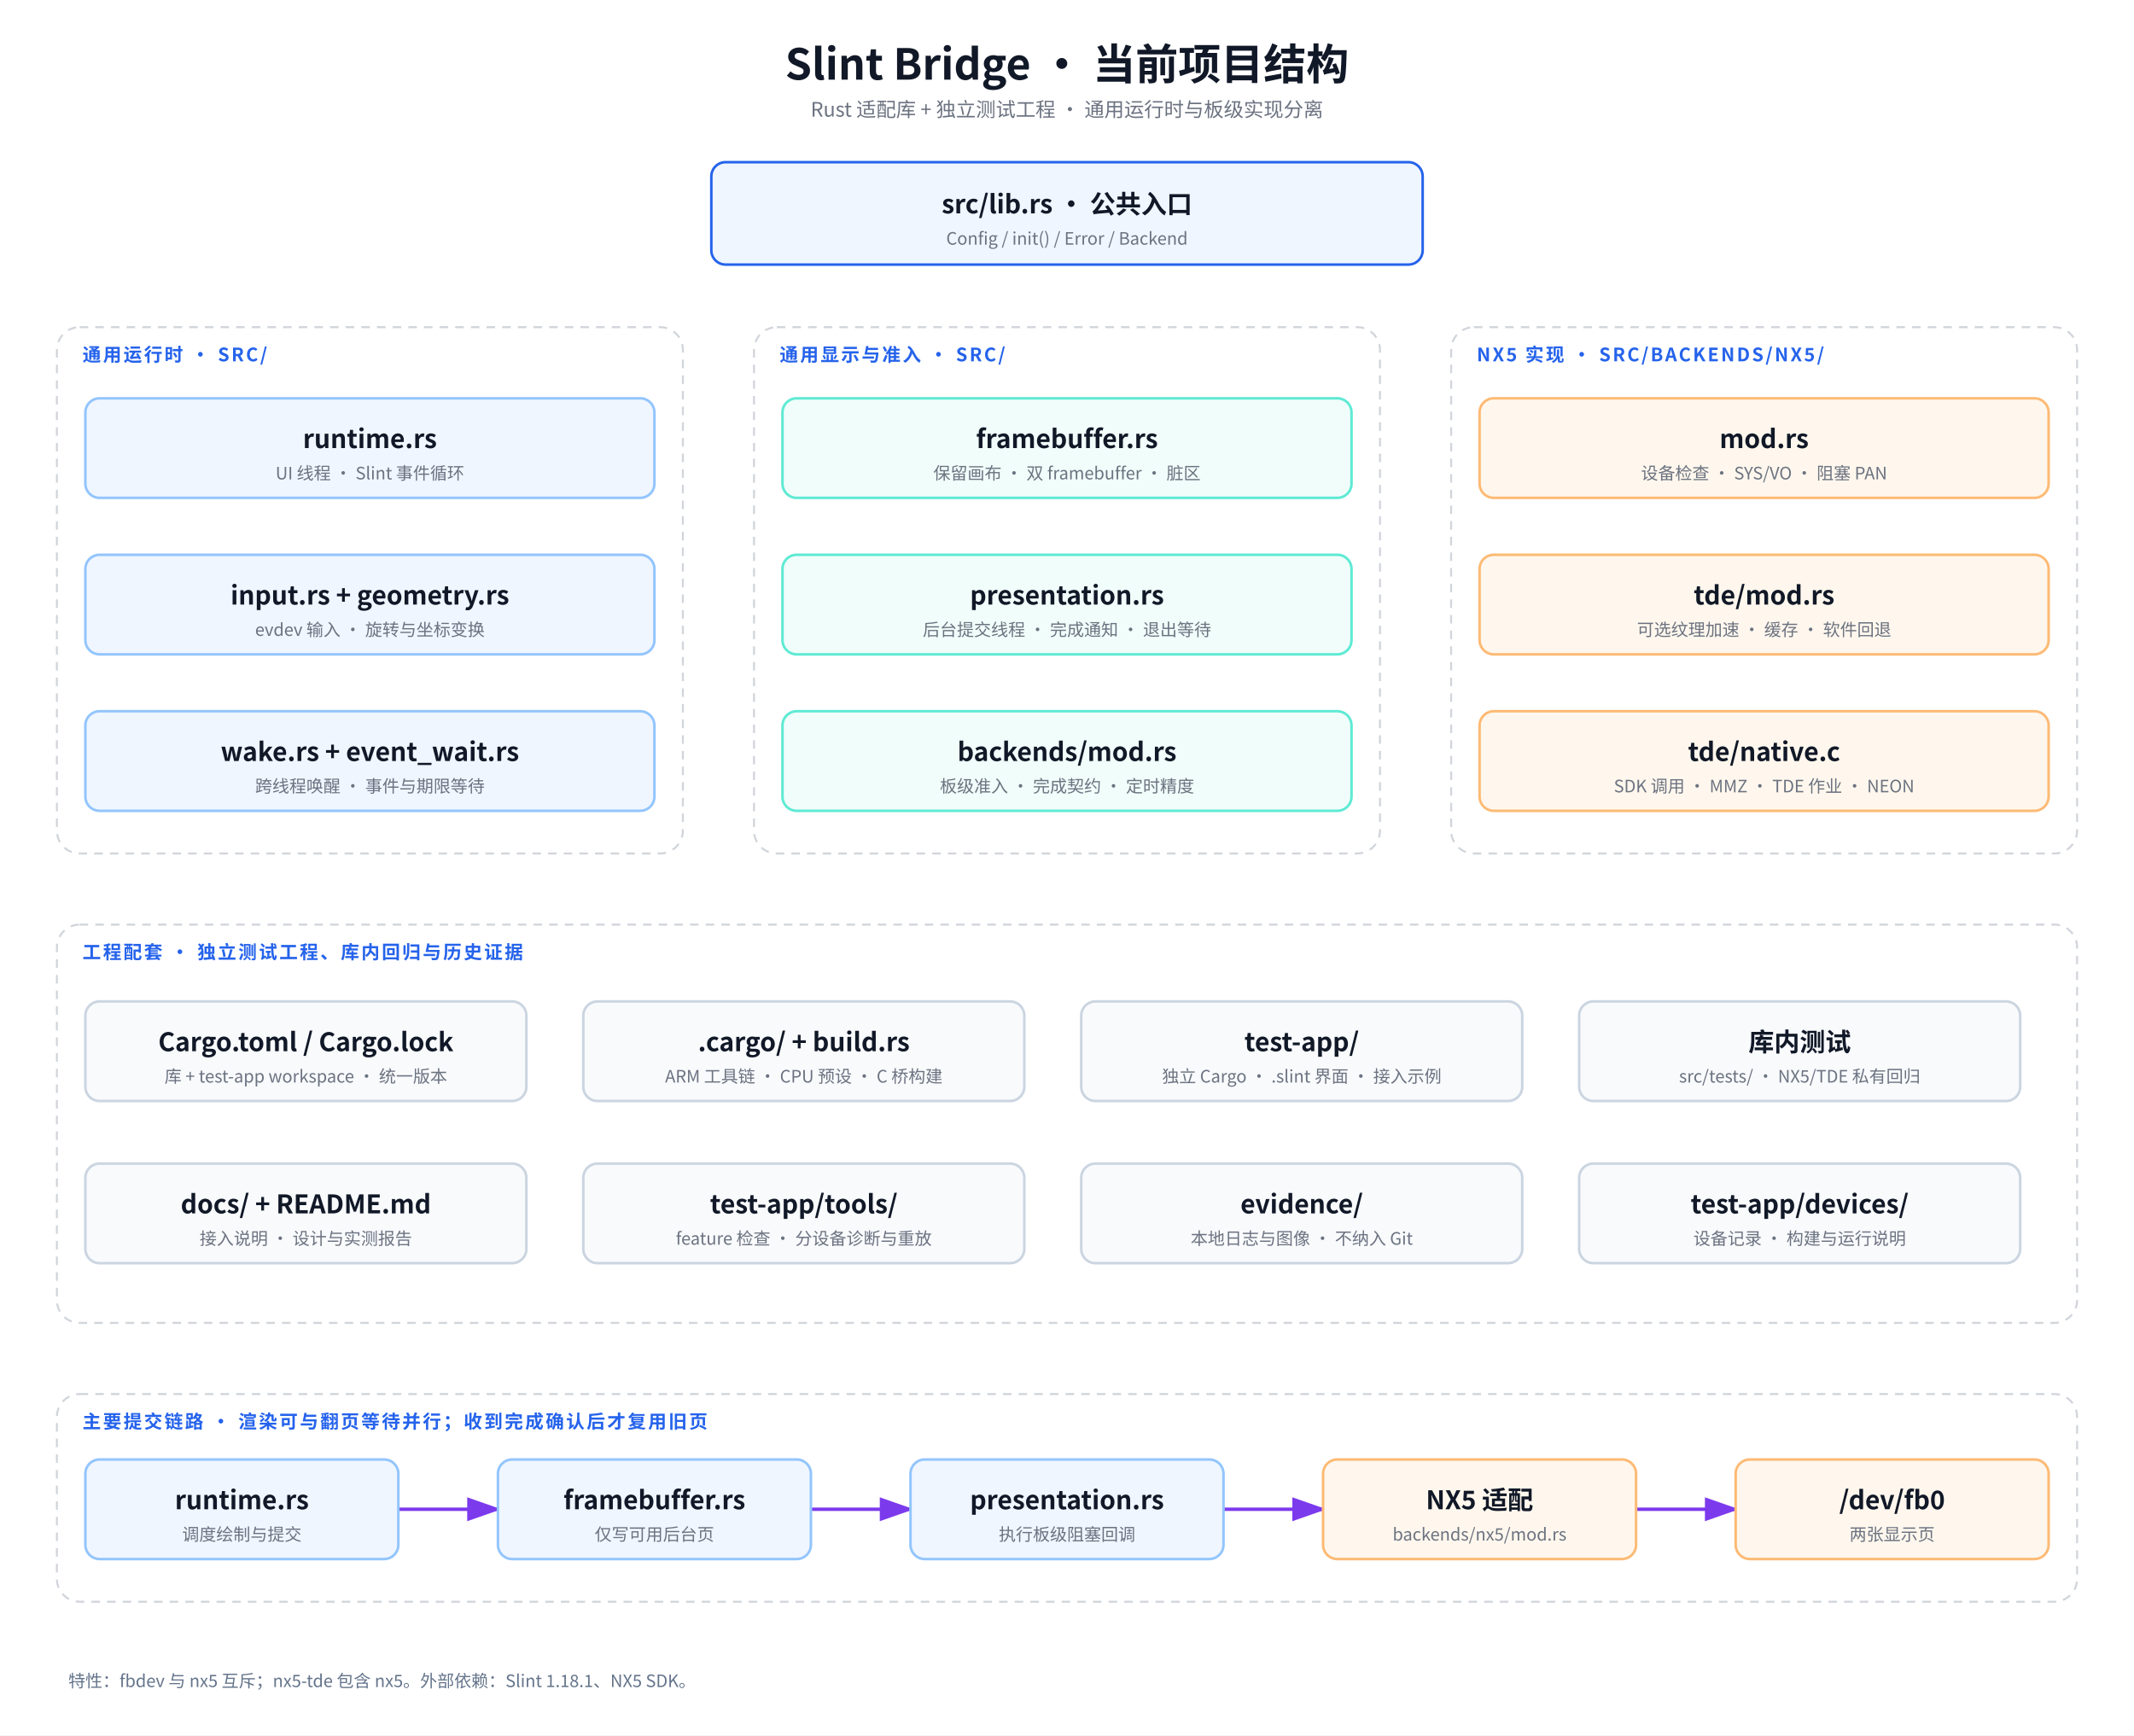
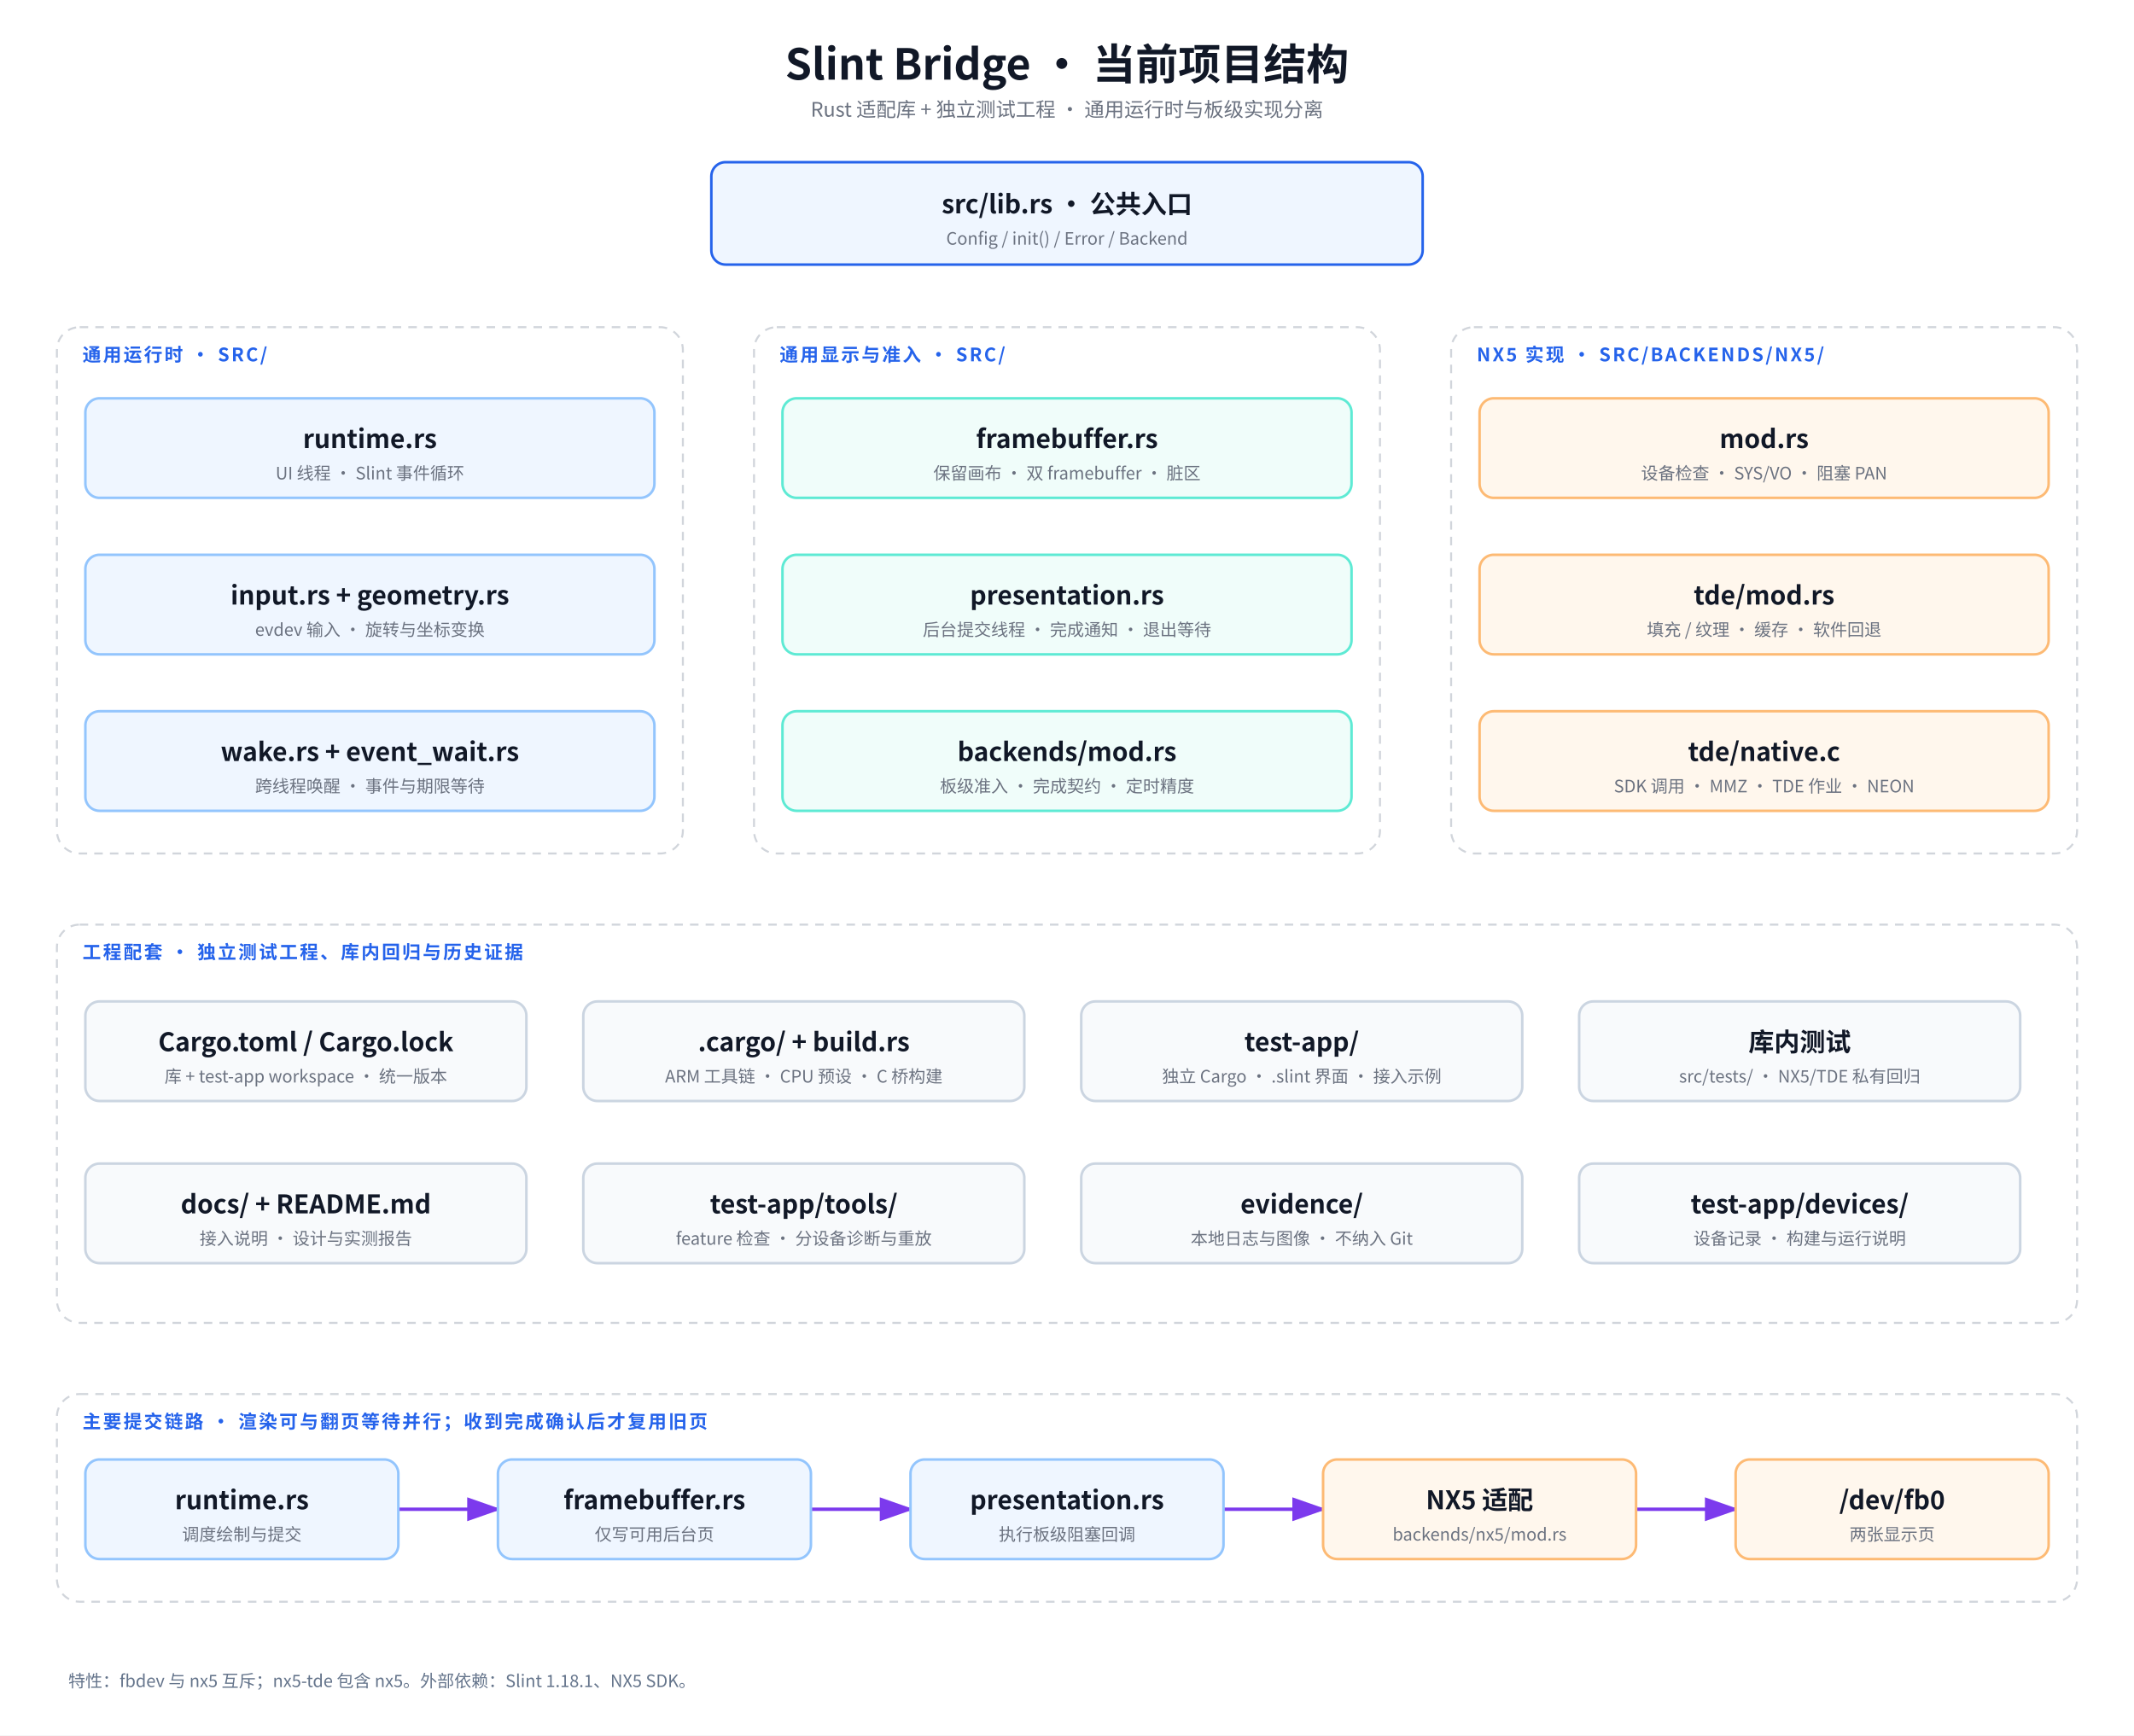
<svg xmlns="http://www.w3.org/2000/svg" viewBox="0 0 1500 1220" width="1500" height="1220" data-generator="fireworks-tech-graph" data-schema-version="1" data-text-metrics="heuristic-v1" data-style-id="1" data-visual-theme="Flat Icon" data-diagram-type="architecture" data-motion-scene="" data-semantic-profile="generic" data-semantic-valid="true" data-quality-profile="showcase" data-max-bends-per-edge="2" data-max-total-bends="8" data-max-route-stretch="1.35" data-max-bridged-crossings="0" data-min-node-gap="40.0" data-min-container-gutter="20.0" data-min-label-clearance="4.0" data-min-segment-length="16.0">
  <defs>
    <marker id="arrowA" markerWidth="10" markerHeight="7" refX="9" refY="3.5" orient="auto">
      <polygon points="0 0, 10 3.5, 0 7" fill="#7c3aed" />
    </marker>
    <marker id="arrowB" markerWidth="10" markerHeight="7" refX="9" refY="3.5" orient="auto">
      <polygon points="0 0, 10 3.5, 0 7" fill="#10b981" />
    </marker>
    <marker id="arrowC" markerWidth="10" markerHeight="7" refX="9" refY="3.5" orient="auto">
      <polygon points="0 0, 10 3.5, 0 7" fill="#2563eb" />
    </marker>
    <marker id="arrowE" markerWidth="10" markerHeight="7" refX="9" refY="3.5" orient="auto">
      <polygon points="0 0, 10 3.5, 0 7" fill="#f97316" />
    </marker>
    <marker id="arrowF" markerWidth="10" markerHeight="7" refX="9" refY="3.5" orient="auto">
      <polygon points="0 0, 10 3.5, 0 7" fill="#7c3aed" />
    </marker>
    <marker id="arrowG" markerWidth="10" markerHeight="7" refX="9" refY="3.5" orient="auto">
      <polygon points="0 0, 10 3.5, 0 7" fill="#ef4444" />
    </marker>
    <marker id="arrowH" markerWidth="10" markerHeight="7" refX="9" refY="3.5" orient="auto">
      <polygon points="0 0, 10 3.5, 0 7" fill="#6b7280" />
    </marker>
    <filter id="shadowSoft" x="-20%" y="-20%" width="140%" height="160%">
      <feDropShadow dx="0" dy="3" stdDeviation="6" flood-color="#0f172a" flood-opacity="0.12" />
    </filter>
    <filter id="shadowGlass" x="-20%" y="-20%" width="140%" height="160%">
      <feDropShadow dx="0" dy="10" stdDeviation="16" flood-color="#020617" flood-opacity="0.28" />
    </filter>
    <style>
    text { font-family: 'Noto Sans CJK SC', 'PingFang SC', 'Microsoft YaHei', sans-serif; }
    .title { font-size: 30px; font-weight: 700; fill: #111827; }
    .subtitle { font-size: 14px; font-weight: 500; fill: #6b7280; }
    .section { font-size: 13px; font-weight: 700; fill: #2563eb; letter-spacing: 1.4px; }
    .section-sub { font-size: 12px; font-weight: 500; fill: #64748b; }
    .node-title { font-weight: 700; fill: #111827; }
    .node-sub { font-weight: 500; fill: #6b7280; }
    .node-type { font-size: 12px; font-weight: 700; fill: #64748b; letter-spacing: 0.08em; }
    .arrow-label { font-size: 12px; font-weight: 600; fill: #6b7280; }
    .legend { font-size: 12px; font-weight: 500; fill: #6b7280; }
    .footnote { font-size: 12px; font-weight: 500; fill: #64748b; }
    .metric-label { font-size: 8.5px; font-weight: 700; fill: #64748b; text-transform: uppercase; }
    .metric-value { font-size: 9.5px; font-weight: 700; fill: #111827; }
    </style>
  </defs>
  <rect data-graph-role="background" width="1500.0" height="1220.0" fill="#ffffff" />
  <text x="750.0" y="56" text-anchor="middle" class="title">Slint Bridge · 当前项目结构</text>
  <text x="750.0" y="82" text-anchor="middle" class="subtitle">Rust 适配库 + 独立测试工程 · 通用运行时与板级实现分离</text>
  <g id="runtime_group" data-graph-role="container" data-container-id="runtime_group" data-semantic-role="boundary" data-graph-bounds="40,230,480,600">
    <rect data-graph-role="container" x="40.0" y="230.0" width="440.0" height="370.0" rx="16.0" fill="none" stroke="#d1d5db" stroke-width="1.4" stroke-dasharray="6 5" />
    <text x="58.0" y="254.0" class="section">通用运行时 · SRC/</text>
    <rect id="runtime_group-header" data-graph-role="reserved" data-reserved-kind="container-header" x="48" y="236" width="142.06" height="30" fill="none" stroke="none" />
  </g>
  <g id="display_group" data-graph-role="container" data-container-id="display_group" data-semantic-role="boundary" data-graph-bounds="530,230,970,600">
    <rect data-graph-role="container" x="530.0" y="230.0" width="440.0" height="370.0" rx="16.0" fill="none" stroke="#d1d5db" stroke-width="1.4" stroke-dasharray="6 5" />
    <text x="548.0" y="254.0" class="section">通用显示与准入 · SRC/</text>
    <rect id="display_group-header" data-graph-role="reserved" data-reserved-kind="container-header" x="538" y="236" width="168.06" height="30" fill="none" stroke="none" />
  </g>
  <g id="nx5_group" data-graph-role="container" data-container-id="nx5_group" data-semantic-role="boundary" data-graph-bounds="1020,230,1460,600">
    <rect data-graph-role="container" x="1020.0" y="230.0" width="440.0" height="370.0" rx="16.0" fill="none" stroke="#d1d5db" stroke-width="1.4" stroke-dasharray="6 5" />
    <text x="1038.0" y="254.0" class="section">NX5 实现 · SRC/BACKENDS/NX5/</text>
    <rect id="nx5_group-header" data-graph-role="reserved" data-reserved-kind="container-header" x="1028" y="236" width="228.38" height="30" fill="none" stroke="none" />
  </g>
  <g id="support" data-graph-role="container" data-container-id="support" data-semantic-role="boundary" data-graph-bounds="40,650,1460,930">
    <rect data-graph-role="container" x="40.0" y="650.0" width="1420.0" height="280.0" rx="16.0" fill="none" stroke="#d1d5db" stroke-width="1.4" stroke-dasharray="6 5" />
    <text x="58.0" y="674.0" class="section">工程配套 · 独立测试工程、库内回归与历史证据</text>
    <rect id="support-header" data-graph-role="reserved" data-reserved-kind="container-header" x="48" y="656" width="306.9" height="30" fill="none" stroke="none" />
  </g>
  <g id="flow" data-graph-role="container" data-container-id="flow" data-semantic-role="boundary" data-graph-bounds="40,980,1460,1126">
    <rect data-graph-role="container" x="40.0" y="980.0" width="1420.0" height="146.0" rx="16.0" fill="none" stroke="#d1d5db" stroke-width="1.4" stroke-dasharray="6 5" />
    <text x="58.0" y="1004.0" class="section">主要提交链路 · 渲染可与翻页等待并行；收到完成确认后才复用旧页</text>
    <rect id="flow-header" data-graph-role="reserved" data-reserved-kind="container-header" x="48" y="986" width="423.9" height="30" fill="none" stroke="none" />
  </g>
  <path id="flow_rt_flow_fb" data-graph-role="edge" data-edge-id="flow_rt_flow_fb" data-source="flow_rt" data-target="flow_fb" data-edge-kind="flow" data-topic-id="" data-flow="control" data-motion-role="" data-motion-stage="" data-motion-order="" data-protocol="" data-via="" data-critical-path-id="" data-critical-hop="" data-critical-hops="" data-critical="false" data-bends="0" data-route-stretch="1.0" data-bridges="" d="M 280,1061 L 350,1061" fill="none" stroke="#7c3aed" stroke-width="2.4" stroke-linecap="round" stroke-linejoin="round" marker-end="url(#arrowA)" />
  <path id="flow_fb_flow_pr" data-graph-role="edge" data-edge-id="flow_fb_flow_pr" data-source="flow_fb" data-target="flow_pr" data-edge-kind="flow" data-topic-id="" data-flow="control" data-motion-role="" data-motion-stage="" data-motion-order="" data-protocol="" data-via="" data-critical-path-id="" data-critical-hop="" data-critical-hops="" data-critical="false" data-bends="0" data-route-stretch="1.0" data-bridges="" d="M 570,1061 L 640,1061" fill="none" stroke="#7c3aed" stroke-width="2.4" stroke-linecap="round" stroke-linejoin="round" marker-end="url(#arrowA)" />
  <path id="flow_pr_flow_nx" data-graph-role="edge" data-edge-id="flow_pr_flow_nx" data-source="flow_pr" data-target="flow_nx" data-edge-kind="flow" data-topic-id="" data-flow="control" data-motion-role="" data-motion-stage="" data-motion-order="" data-protocol="" data-via="" data-critical-path-id="" data-critical-hop="" data-critical-hops="" data-critical="false" data-bends="0" data-route-stretch="1.0" data-bridges="" d="M 860,1061 L 930,1061" fill="none" stroke="#7c3aed" stroke-width="2.4" stroke-linecap="round" stroke-linejoin="round" marker-end="url(#arrowA)" />
  <path id="flow_nx_flow_dev" data-graph-role="edge" data-edge-id="flow_nx_flow_dev" data-source="flow_nx" data-target="flow_dev" data-edge-kind="flow" data-topic-id="" data-flow="control" data-motion-role="" data-motion-stage="" data-motion-order="" data-protocol="" data-via="" data-critical-path-id="" data-critical-hop="" data-critical-hops="" data-critical="false" data-bends="0" data-route-stretch="1.0" data-bridges="" d="M 1150,1061 L 1220,1061" fill="none" stroke="#7c3aed" stroke-width="2.4" stroke-linecap="round" stroke-linejoin="round" marker-end="url(#arrowA)" />
  <g id="node-public" data-graph-role="node" data-node-id="public" data-semantic-role="rect" data-motion-role="" data-motion-stage="" data-motion-order="" data-parent="" data-deployment-id="" data-topic-id="" data-span-id="" data-station-order="" data-status="" data-start-ms="" data-duration-ms="" data-parent-span="" data-graph-bounds="500,114,1000,186">
    <rect x="500.0" y="114.0" width="500.0" height="72.0" rx="10.0" fill="#eff6ff" stroke="#2563eb" stroke-width="1.8" />
    <text data-text-role="title" data-full-text="src/lib.rs · 公共入口" data-text-max-width="476.0" x="750.0" y="150.0" text-anchor="middle" class="node-title" font-size="18">src/lib.rs · 公共入口</text>
    <text data-text-role="subtitle" data-full-text="Config / init() / Error / Backend" data-text-max-width="476.0" x="750.0" y="172.0" text-anchor="middle" class="node-sub" font-size="12">Config / init() / Error / Backend</text>
  </g>
  <g id="node-runtime" data-graph-role="node" data-node-id="runtime" data-semantic-role="rect" data-motion-role="" data-motion-stage="" data-motion-order="" data-parent="" data-deployment-id="" data-topic-id="" data-span-id="" data-station-order="" data-status="" data-start-ms="" data-duration-ms="" data-parent-span="" data-graph-bounds="60,280,460,350">
    <rect x="60.0" y="280.0" width="400.0" height="70.0" rx="10.0" fill="#eff6ff" stroke="#93c5fd" stroke-width="1.8" />
    <text data-text-role="title" data-full-text="runtime.rs" data-text-max-width="376.0" x="260.0" y="315.0" text-anchor="middle" class="node-title" font-size="18">runtime.rs</text>
    <text data-text-role="subtitle" data-full-text="UI 线程 · Slint 事件循环" data-text-max-width="376.0" x="260.0" y="337.0" text-anchor="middle" class="node-sub" font-size="12">UI 线程 · Slint 事件循环</text>
  </g>
  <g id="node-input" data-graph-role="node" data-node-id="input" data-semantic-role="rect" data-motion-role="" data-motion-stage="" data-motion-order="" data-parent="" data-deployment-id="" data-topic-id="" data-span-id="" data-station-order="" data-status="" data-start-ms="" data-duration-ms="" data-parent-span="" data-graph-bounds="60,390,460,460">
    <rect x="60.0" y="390.0" width="400.0" height="70.0" rx="10.0" fill="#eff6ff" stroke="#93c5fd" stroke-width="1.8" />
    <text data-text-role="title" data-full-text="input.rs + geometry.rs" data-text-max-width="376.0" x="260.0" y="425.0" text-anchor="middle" class="node-title" font-size="18">input.rs + geometry.rs</text>
    <text data-text-role="subtitle" data-full-text="evdev 输入 · 旋转与坐标变换" data-text-max-width="376.0" x="260.0" y="447.0" text-anchor="middle" class="node-sub" font-size="12">evdev 输入 · 旋转与坐标变换</text>
  </g>
  <g id="node-wake" data-graph-role="node" data-node-id="wake" data-semantic-role="rect" data-motion-role="" data-motion-stage="" data-motion-order="" data-parent="" data-deployment-id="" data-topic-id="" data-span-id="" data-station-order="" data-status="" data-start-ms="" data-duration-ms="" data-parent-span="" data-graph-bounds="60,500,460,570">
    <rect x="60.0" y="500.0" width="400.0" height="70.0" rx="10.0" fill="#eff6ff" stroke="#93c5fd" stroke-width="1.8" />
    <text data-text-role="title" data-full-text="wake.rs + event_wait.rs" data-text-max-width="376.0" x="260.0" y="535.0" text-anchor="middle" class="node-title" font-size="18">wake.rs + event_wait.rs</text>
    <text data-text-role="subtitle" data-full-text="跨线程唤醒 · 事件与期限等待" data-text-max-width="376.0" x="260.0" y="557.0" text-anchor="middle" class="node-sub" font-size="12">跨线程唤醒 · 事件与期限等待</text>
  </g>
  <g id="node-framebuffer" data-graph-role="node" data-node-id="framebuffer" data-semantic-role="rect" data-motion-role="" data-motion-stage="" data-motion-order="" data-parent="" data-deployment-id="" data-topic-id="" data-span-id="" data-station-order="" data-status="" data-start-ms="" data-duration-ms="" data-parent-span="" data-graph-bounds="550,280,950,350">
    <rect x="550.0" y="280.0" width="400.0" height="70.0" rx="10.0" fill="#f0fdfa" stroke="#5eead4" stroke-width="1.8" />
    <text data-text-role="title" data-full-text="framebuffer.rs" data-text-max-width="376.0" x="750.0" y="315.0" text-anchor="middle" class="node-title" font-size="18">framebuffer.rs</text>
    <text data-text-role="subtitle" data-full-text="保留画布 · 双 framebuffer · 脏区" data-text-max-width="376.0" x="750.0" y="337.0" text-anchor="middle" class="node-sub" font-size="12">保留画布 · 双 framebuffer · 脏区</text>
  </g>
  <g id="node-presentation" data-graph-role="node" data-node-id="presentation" data-semantic-role="rect" data-motion-role="" data-motion-stage="" data-motion-order="" data-parent="" data-deployment-id="" data-topic-id="" data-span-id="" data-station-order="" data-status="" data-start-ms="" data-duration-ms="" data-parent-span="" data-graph-bounds="550,390,950,460">
    <rect x="550.0" y="390.0" width="400.0" height="70.0" rx="10.0" fill="#f0fdfa" stroke="#5eead4" stroke-width="1.8" />
    <text data-text-role="title" data-full-text="presentation.rs" data-text-max-width="376.0" x="750.0" y="425.0" text-anchor="middle" class="node-title" font-size="18">presentation.rs</text>
    <text data-text-role="subtitle" data-full-text="后台提交线程 · 完成通知 · 退出等待" data-text-max-width="376.0" x="750.0" y="447.0" text-anchor="middle" class="node-sub" font-size="12">后台提交线程 · 完成通知 · 退出等待</text>
  </g>
  <g id="node-admission" data-graph-role="node" data-node-id="admission" data-semantic-role="rect" data-motion-role="" data-motion-stage="" data-motion-order="" data-parent="" data-deployment-id="" data-topic-id="" data-span-id="" data-station-order="" data-status="" data-start-ms="" data-duration-ms="" data-parent-span="" data-graph-bounds="550,500,950,570">
    <rect x="550.0" y="500.0" width="400.0" height="70.0" rx="10.0" fill="#f0fdfa" stroke="#5eead4" stroke-width="1.8" />
    <text data-text-role="title" data-full-text="backends/mod.rs" data-text-max-width="376.0" x="750.0" y="535.0" text-anchor="middle" class="node-title" font-size="18">backends/mod.rs</text>
    <text data-text-role="subtitle" data-full-text="板级准入 · 完成契约 · 定时精度" data-text-max-width="376.0" x="750.0" y="557.0" text-anchor="middle" class="node-sub" font-size="12">板级准入 · 完成契约 · 定时精度</text>
  </g>
  <g id="node-nx5" data-graph-role="node" data-node-id="nx5" data-semantic-role="rect" data-motion-role="" data-motion-stage="" data-motion-order="" data-parent="" data-deployment-id="" data-topic-id="" data-span-id="" data-station-order="" data-status="" data-start-ms="" data-duration-ms="" data-parent-span="" data-graph-bounds="1040,280,1440,350">
    <rect x="1040.0" y="280.0" width="400.0" height="70.0" rx="10.0" fill="#fff7ed" stroke="#fdba74" stroke-width="1.8" />
    <text data-text-role="title" data-full-text="mod.rs" data-text-max-width="376.0" x="1240.0" y="315.0" text-anchor="middle" class="node-title" font-size="18">mod.rs</text>
    <text data-text-role="subtitle" data-full-text="设备检查 · SYS/VO · 阻塞 PAN" data-text-max-width="376.0" x="1240.0" y="337.0" text-anchor="middle" class="node-sub" font-size="12">设备检查 · SYS/VO · 阻塞 PAN</text>
  </g>
  <g id="node-tde" data-graph-role="node" data-node-id="tde" data-semantic-role="rect" data-motion-role="" data-motion-stage="" data-motion-order="" data-parent="" data-deployment-id="" data-topic-id="" data-span-id="" data-station-order="" data-status="" data-start-ms="" data-duration-ms="" data-parent-span="" data-graph-bounds="1040,390,1440,460">
    <rect x="1040.0" y="390.0" width="400.0" height="70.0" rx="10.0" fill="#fff7ed" stroke="#fdba74" stroke-width="1.8" />
    <text data-text-role="title" data-full-text="tde/mod.rs" data-text-max-width="376.0" x="1240.0" y="425.0" text-anchor="middle" class="node-title" font-size="18">tde/mod.rs</text>
-     <text data-text-role="subtitle" data-full-text="可选纹理加速 · 缓存 · 软件回退" data-text-max-width="376.0" x="1240.0" y="447.0" text-anchor="middle" class="node-sub" font-size="12">可选纹理加速 · 缓存 · 软件回退</text>
+     <text data-text-role="subtitle" data-full-text="填充 / 纹理 · 缓存 · 软件回退" data-text-max-width="376.0" x="1240.0" y="447.0" text-anchor="middle" class="node-sub" font-size="12">填充 / 纹理 · 缓存 · 软件回退</text>
  </g>
  <g id="node-native" data-graph-role="node" data-node-id="native" data-semantic-role="rect" data-motion-role="" data-motion-stage="" data-motion-order="" data-parent="" data-deployment-id="" data-topic-id="" data-span-id="" data-station-order="" data-status="" data-start-ms="" data-duration-ms="" data-parent-span="" data-graph-bounds="1040,500,1440,570">
    <rect x="1040.0" y="500.0" width="400.0" height="70.0" rx="10.0" fill="#fff7ed" stroke="#fdba74" stroke-width="1.8" />
    <text data-text-role="title" data-full-text="tde/native.c" data-text-max-width="376.0" x="1240.0" y="535.0" text-anchor="middle" class="node-title" font-size="18">tde/native.c</text>
    <text data-text-role="subtitle" data-full-text="SDK 调用 · MMZ · TDE 作业 · NEON" data-text-max-width="376.0" x="1240.0" y="557.0" text-anchor="middle" class="node-sub" font-size="12">SDK 调用 · MMZ · TDE 作业 · NEON</text>
  </g>
  <g id="node-cargo" data-graph-role="node" data-node-id="cargo" data-semantic-role="rect" data-motion-role="" data-motion-stage="" data-motion-order="" data-parent="" data-deployment-id="" data-topic-id="" data-span-id="" data-station-order="" data-status="" data-start-ms="" data-duration-ms="" data-parent-span="" data-graph-bounds="60,704,370,774">
    <rect x="60.0" y="704.0" width="310.0" height="70.0" rx="10.0" fill="#f8fafc" stroke="#cbd5e1" stroke-width="1.8" />
    <text data-text-role="title" data-full-text="Cargo.toml / Cargo.lock" data-text-max-width="286.0" x="215.0" y="739.0" text-anchor="middle" class="node-title" font-size="18">Cargo.toml / Cargo.lock</text>
    <text data-text-role="subtitle" data-full-text="库 + test-app workspace · 统一版本" data-text-max-width="286.0" x="215.0" y="761.0" text-anchor="middle" class="node-sub" font-size="12">库 + test-app workspace · 统一版本</text>
  </g>
  <g id="node-build" data-graph-role="node" data-node-id="build" data-semantic-role="rect" data-motion-role="" data-motion-stage="" data-motion-order="" data-parent="" data-deployment-id="" data-topic-id="" data-span-id="" data-station-order="" data-status="" data-start-ms="" data-duration-ms="" data-parent-span="" data-graph-bounds="410,704,720,774">
    <rect x="410.0" y="704.0" width="310.0" height="70.0" rx="10.0" fill="#f8fafc" stroke="#cbd5e1" stroke-width="1.8" />
    <text data-text-role="title" data-full-text=".cargo/ + build.rs" data-text-max-width="286.0" x="565.0" y="739.0" text-anchor="middle" class="node-title" font-size="18">.cargo/ + build.rs</text>
    <text data-text-role="subtitle" data-full-text="ARM 工具链 · CPU 预设 · C 桥构建" data-text-max-width="286.0" x="565.0" y="761.0" text-anchor="middle" class="node-sub" font-size="12">ARM 工具链 · CPU 预设 · C 桥构建</text>
  </g>
  <g id="node-examples" data-graph-role="node" data-node-id="examples" data-semantic-role="rect" data-motion-role="" data-motion-stage="" data-motion-order="" data-parent="" data-deployment-id="" data-topic-id="" data-span-id="" data-station-order="" data-status="" data-start-ms="" data-duration-ms="" data-parent-span="" data-graph-bounds="760,704,1070,774">
    <rect x="760.0" y="704.0" width="310.0" height="70.0" rx="10.0" fill="#f8fafc" stroke="#cbd5e1" stroke-width="1.8" />
    <text data-text-role="title" data-full-text="test-app/" data-text-max-width="286.0" x="915.0" y="739.0" text-anchor="middle" class="node-title" font-size="18">test-app/</text>
    <text data-text-role="subtitle" data-full-text="独立 Cargo · .slint 界面 · 接入示例" data-text-max-width="286.0" x="915.0" y="761.0" text-anchor="middle" class="node-sub" font-size="12">独立 Cargo · .slint 界面 · 接入示例</text>
  </g>
  <g id="node-tests" data-graph-role="node" data-node-id="tests" data-semantic-role="rect" data-motion-role="" data-motion-stage="" data-motion-order="" data-parent="" data-deployment-id="" data-topic-id="" data-span-id="" data-station-order="" data-status="" data-start-ms="" data-duration-ms="" data-parent-span="" data-graph-bounds="1110,704,1420,774">
    <rect x="1110.0" y="704.0" width="310.0" height="70.0" rx="10.0" fill="#f8fafc" stroke="#cbd5e1" stroke-width="1.8" />
    <text data-text-role="title" data-full-text="库内测试" data-text-max-width="286.0" x="1265.0" y="739.0" text-anchor="middle" class="node-title" font-size="18">库内测试</text>
    <text data-text-role="subtitle" data-full-text="src/tests/ · NX5/TDE 私有回归" data-text-max-width="286.0" x="1265.0" y="761.0" text-anchor="middle" class="node-sub" font-size="12">src/tests/ · NX5/TDE 私有回归</text>
  </g>
  <g id="node-docs" data-graph-role="node" data-node-id="docs" data-semantic-role="rect" data-motion-role="" data-motion-stage="" data-motion-order="" data-parent="" data-deployment-id="" data-topic-id="" data-span-id="" data-station-order="" data-status="" data-start-ms="" data-duration-ms="" data-parent-span="" data-graph-bounds="60,818,370,888">
    <rect x="60.0" y="818.0" width="310.0" height="70.0" rx="10.0" fill="#f8fafc" stroke="#cbd5e1" stroke-width="1.8" />
    <text data-text-role="title" data-full-text="docs/ + README.md" data-text-max-width="286.0" x="215.0" y="853.0" text-anchor="middle" class="node-title" font-size="18">docs/ + README.md</text>
    <text data-text-role="subtitle" data-full-text="接入说明 · 设计与实测报告" data-text-max-width="286.0" x="215.0" y="875.0" text-anchor="middle" class="node-sub" font-size="12">接入说明 · 设计与实测报告</text>
  </g>
  <g id="node-tools" data-graph-role="node" data-node-id="tools" data-semantic-role="rect" data-motion-role="" data-motion-stage="" data-motion-order="" data-parent="" data-deployment-id="" data-topic-id="" data-span-id="" data-station-order="" data-status="" data-start-ms="" data-duration-ms="" data-parent-span="" data-graph-bounds="410,818,720,888">
    <rect x="410.0" y="818.0" width="310.0" height="70.0" rx="10.0" fill="#f8fafc" stroke="#cbd5e1" stroke-width="1.8" />
    <text data-text-role="title" data-full-text="test-app/tools/" data-text-max-width="286.0" x="565.0" y="853.0" text-anchor="middle" class="node-title" font-size="18">test-app/tools/</text>
    <text data-text-role="subtitle" data-full-text="feature 检查 · 分设备诊断与重放" data-text-max-width="286.0" x="565.0" y="875.0" text-anchor="middle" class="node-sub" font-size="12">feature 检查 · 分设备诊断与重放</text>
  </g>
  <g id="node-evidence" data-graph-role="node" data-node-id="evidence" data-semantic-role="rect" data-motion-role="" data-motion-stage="" data-motion-order="" data-parent="" data-deployment-id="" data-topic-id="" data-span-id="" data-station-order="" data-status="" data-start-ms="" data-duration-ms="" data-parent-span="" data-graph-bounds="760,818,1070,888">
    <rect x="760.0" y="818.0" width="310.0" height="70.0" rx="10.0" fill="#f8fafc" stroke="#cbd5e1" stroke-width="1.8" />
    <text data-text-role="title" data-full-text="evidence/" data-text-max-width="286.0" x="915.0" y="853.0" text-anchor="middle" class="node-title" font-size="18">evidence/</text>
    <text data-text-role="subtitle" data-full-text="本地日志与图像 · 不纳入 Git" data-text-max-width="286.0" x="915.0" y="875.0" text-anchor="middle" class="node-sub" font-size="12">本地日志与图像 · 不纳入 Git</text>
  </g>
  <g id="node-environment" data-graph-role="node" data-node-id="environment" data-semantic-role="rect" data-motion-role="" data-motion-stage="" data-motion-order="" data-parent="" data-deployment-id="" data-topic-id="" data-span-id="" data-station-order="" data-status="" data-start-ms="" data-duration-ms="" data-parent-span="" data-graph-bounds="1110,818,1420,888">
    <rect x="1110.0" y="818.0" width="310.0" height="70.0" rx="10.0" fill="#f8fafc" stroke="#cbd5e1" stroke-width="1.8" />
    <text data-text-role="title" data-full-text="test-app/devices/" data-text-max-width="286.0" x="1265.0" y="853.0" text-anchor="middle" class="node-title" font-size="18">test-app/devices/</text>
    <text data-text-role="subtitle" data-full-text="设备记录 · 构建与运行说明" data-text-max-width="286.0" x="1265.0" y="875.0" text-anchor="middle" class="node-sub" font-size="12">设备记录 · 构建与运行说明</text>
  </g>
  <g id="node-flow_rt" data-graph-role="node" data-node-id="flow_rt" data-semantic-role="rect" data-motion-role="" data-motion-stage="" data-motion-order="" data-parent="" data-deployment-id="" data-topic-id="" data-span-id="" data-station-order="" data-status="" data-start-ms="" data-duration-ms="" data-parent-span="" data-graph-bounds="60,1026,280,1096">
    <rect x="60.0" y="1026.0" width="220.0" height="70.0" rx="10.0" fill="#eff6ff" stroke="#93c5fd" stroke-width="1.8" />
    <text data-text-role="title" data-full-text="runtime.rs" data-text-max-width="196.0" x="170.0" y="1061.0" text-anchor="middle" class="node-title" font-size="18">runtime.rs</text>
    <text data-text-role="subtitle" data-full-text="调度绘制与提交" data-text-max-width="196.0" x="170.0" y="1083.0" text-anchor="middle" class="node-sub" font-size="12">调度绘制与提交</text>
  </g>
  <g id="node-flow_fb" data-graph-role="node" data-node-id="flow_fb" data-semantic-role="rect" data-motion-role="" data-motion-stage="" data-motion-order="" data-parent="" data-deployment-id="" data-topic-id="" data-span-id="" data-station-order="" data-status="" data-start-ms="" data-duration-ms="" data-parent-span="" data-graph-bounds="350,1026,570,1096">
    <rect x="350.0" y="1026.0" width="220.0" height="70.0" rx="10.0" fill="#eff6ff" stroke="#93c5fd" stroke-width="1.8" />
    <text data-text-role="title" data-full-text="framebuffer.rs" data-text-max-width="196.0" x="460.0" y="1061.0" text-anchor="middle" class="node-title" font-size="18">framebuffer.rs</text>
    <text data-text-role="subtitle" data-full-text="仅写可用后台页" data-text-max-width="196.0" x="460.0" y="1083.0" text-anchor="middle" class="node-sub" font-size="12">仅写可用后台页</text>
  </g>
  <g id="node-flow_pr" data-graph-role="node" data-node-id="flow_pr" data-semantic-role="rect" data-motion-role="" data-motion-stage="" data-motion-order="" data-parent="" data-deployment-id="" data-topic-id="" data-span-id="" data-station-order="" data-status="" data-start-ms="" data-duration-ms="" data-parent-span="" data-graph-bounds="640,1026,860,1096">
    <rect x="640.0" y="1026.0" width="220.0" height="70.0" rx="10.0" fill="#eff6ff" stroke="#93c5fd" stroke-width="1.8" />
    <text data-text-role="title" data-full-text="presentation.rs" data-text-max-width="196.0" x="750.0" y="1061.0" text-anchor="middle" class="node-title" font-size="18">presentation.rs</text>
    <text data-text-role="subtitle" data-full-text="执行板级阻塞回调" data-text-max-width="196.0" x="750.0" y="1083.0" text-anchor="middle" class="node-sub" font-size="12">执行板级阻塞回调</text>
  </g>
  <g id="node-flow_nx" data-graph-role="node" data-node-id="flow_nx" data-semantic-role="rect" data-motion-role="" data-motion-stage="" data-motion-order="" data-parent="" data-deployment-id="" data-topic-id="" data-span-id="" data-station-order="" data-status="" data-start-ms="" data-duration-ms="" data-parent-span="" data-graph-bounds="930,1026,1150,1096">
    <rect x="930.0" y="1026.0" width="220.0" height="70.0" rx="10.0" fill="#fff7ed" stroke="#fdba74" stroke-width="1.8" />
    <text data-text-role="title" data-full-text="NX5 适配" data-text-max-width="196.0" x="1040.0" y="1061.0" text-anchor="middle" class="node-title" font-size="18">NX5 适配</text>
    <text data-text-role="subtitle" data-full-text="backends/nx5/mod.rs" data-text-max-width="196.0" x="1040.0" y="1083.0" text-anchor="middle" class="node-sub" font-size="12">backends/nx5/mod.rs</text>
  </g>
  <g id="node-flow_dev" data-graph-role="node" data-node-id="flow_dev" data-semantic-role="rect" data-motion-role="" data-motion-stage="" data-motion-order="" data-parent="" data-deployment-id="" data-topic-id="" data-span-id="" data-station-order="" data-status="" data-start-ms="" data-duration-ms="" data-parent-span="" data-graph-bounds="1220,1026,1440,1096">
    <rect x="1220.0" y="1026.0" width="220.0" height="70.0" rx="10.0" fill="#fff7ed" stroke="#fdba74" stroke-width="1.8" />
    <text data-text-role="title" data-full-text="/dev/fb0" data-text-max-width="196.0" x="1330.0" y="1061.0" text-anchor="middle" class="node-title" font-size="18">/dev/fb0</text>
    <text data-text-role="subtitle" data-full-text="两张显示页" data-text-max-width="196.0" x="1330.0" y="1083.0" text-anchor="middle" class="node-sub" font-size="12">两张显示页</text>
  </g>
  <g id="footer" data-graph-role="reserved" data-graph-bounds="48,1174,461,1190">
    <text x="48.0" y="1186.0" class="footnote">特性：fbdev 与 nx5 互斥；nx5-tde 包含 nx5。外部依赖：Slint 1.18.1、NX5 SDK。</text>
  </g>
</svg>
